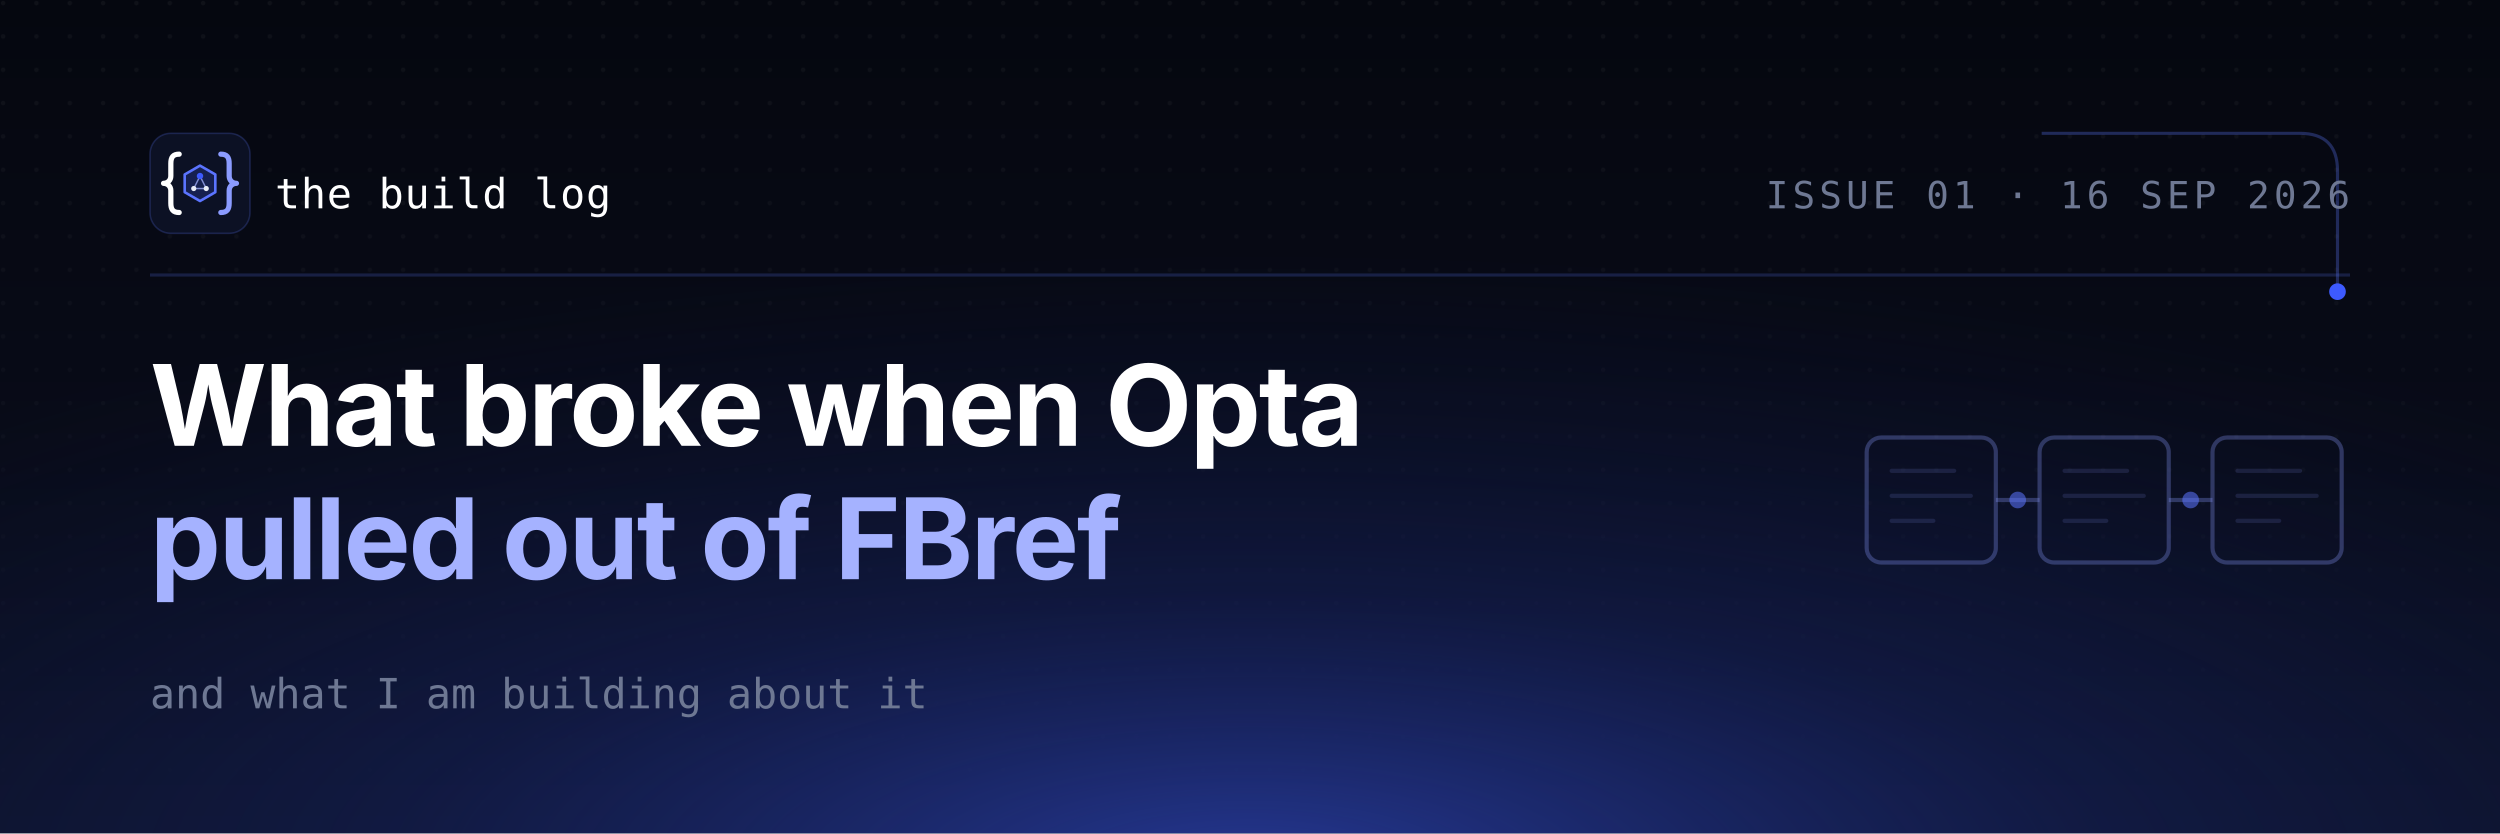
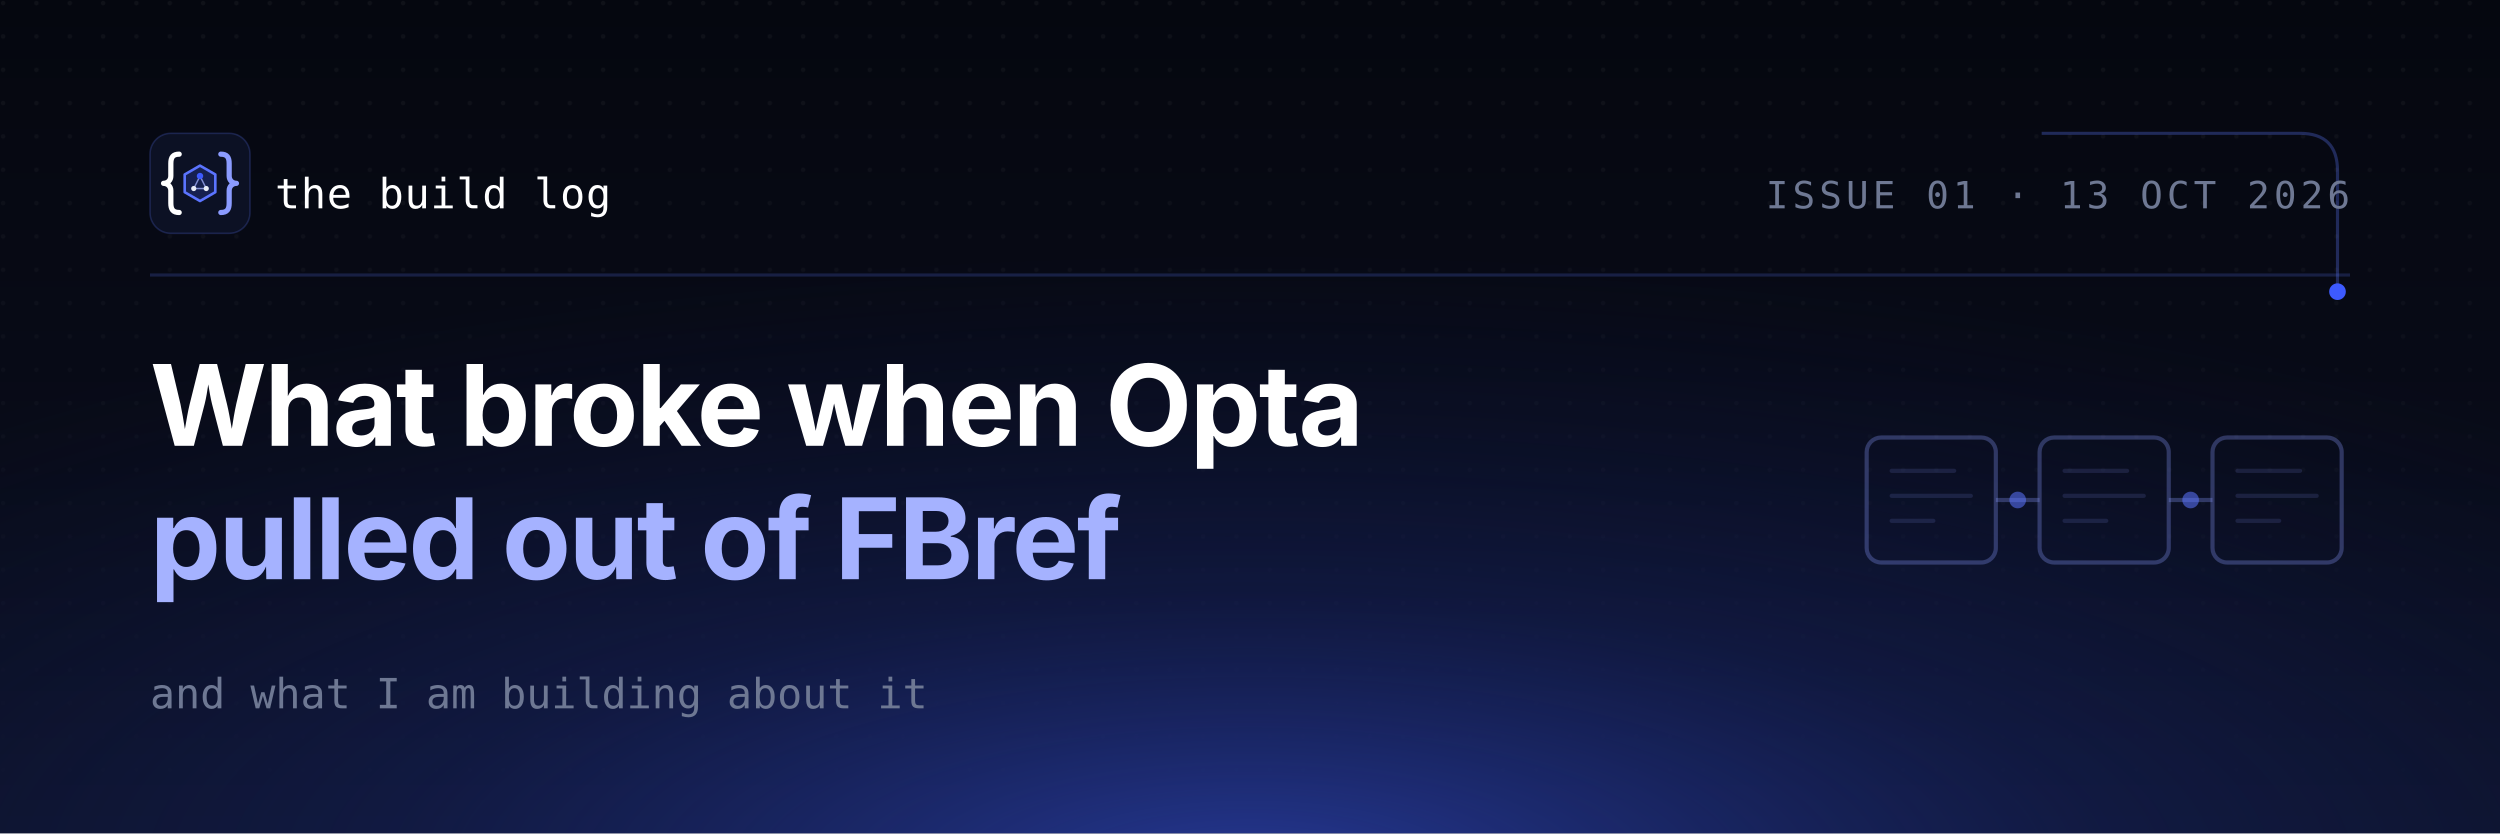
<svg xmlns="http://www.w3.org/2000/svg" viewBox="0 0 1200 400" width="1200" height="400">
  <defs>
    <linearGradient id="ground" x1="0" y1="0" x2="0" y2="1">
      <stop offset="0" stop-color="#05070F" />
      <stop offset="0.55" stop-color="#080B18" />
      <stop offset="1" stop-color="#0C1124" />
    </linearGradient>
    <radialGradient id="glow" cx="0.5" cy="1.05" r="0.75">
      <stop offset="0" stop-color="#2A3FA8" stop-opacity="0.85" />
      <stop offset="0.45" stop-color="#1B2A7A" stop-opacity="0.35" />
      <stop offset="1" stop-color="#101A4D" stop-opacity="0" />
    </radialGradient>
    <pattern id="dots" width="16" height="16" patternUnits="userSpaceOnUse">
      <circle cx="1.5" cy="1.5" r="1.1" fill="rgba(255,255,255,0.045)" />
    </pattern>
    <linearGradient id="fadeDots" x1="0" y1="0" x2="0" y2="1">
      <stop offset="0" stop-color="#fff" stop-opacity="0.9" />
      <stop offset="0.7" stop-color="#fff" stop-opacity="0.25" />
      <stop offset="1" stop-color="#fff" stop-opacity="0" />
    </linearGradient>
    <mask id="dotMask">
      <rect width="1200" height="400" fill="url(#fadeDots)" />
    </mask>
  </defs>
  <rect width="1200" height="400" fill="url(#ground)" />
  <rect width="1200" height="400" fill="url(#dots)" mask="url(#dotMask)" />
  <rect width="1200" height="400" fill="url(#glow)" />
  <g transform="translate(890,160) scale(1.0)" opacity="1.0" aria-hidden="true">
    <g fill="none" stroke="rgba(139,155,255,0.30)" stroke-width="2">
      <rect x="6" y="50" width="62" height="60" rx="7" />
      <rect x="89" y="50" width="62" height="60" rx="7" />
      <rect x="172" y="50" width="62" height="60" rx="7" />
    </g>
    <g fill="none" stroke="rgba(139,155,255,0.14)" stroke-width="2" stroke-linecap="round">
      <path d="M18 66 H48 M18 78 H56 M18 90 H38" />
      <path d="M101 66 H131 M101 78 H139 M101 90 H121" />
      <path d="M184 66 H214 M184 78 H222 M184 90 H204" />
    </g>
    <g fill="none" stroke="rgba(139,155,255,0.30)" stroke-width="2">
      <path d="M68 80 H89 M151 80 H172" />
    </g>
    <circle cx="78.5" cy="80" r="4" fill="rgba(91,116,255,0.55)" />
    <circle cx="161.5" cy="80" r="4" fill="rgba(91,116,255,0.55)" />
  </g>
  <g fill="none" stroke="rgba(93,120,255,0.3)" stroke-width="1.5">
    <path d="M980 64 L1104 64 Q1122 64 1122 82 L1122 140" />
  </g>
  <circle cx="1122" cy="140" r="4" fill="#3D5AFE" />
  <g transform="translate(72,64) scale(0.5)">
    <rect width="96" height="96" rx="20" fill="#0C1124" stroke="rgba(93,120,255,0.22)" stroke-width="1.5" />
    <g fill="none" stroke-width="5" stroke-linecap="round" stroke-linejoin="round">
      <path d="M28 20 C22 20 20 23 20 29 L20 41 C20 45 17 48 13 48 C17 48 20 51 20 55 L20 67 C20 73 22 76 28 76" stroke="#FFFFFF" />
      <path d="M68 20 C74 20 76 23 76 29 L76 41 C76 45 79 48 83 48 C79 48 76 51 76 55 L76 67 C76 73 74 76 68 76" stroke="#8B9BFF" />
    </g>
    <path d="M48 31 L62.7 39.5 L62.7 56.5 L48 65 L33.3 56.5 L33.3 39.5 Z" fill="rgba(61,90,254,0.2)" stroke="#5B74FF" stroke-width="2.5" stroke-linejoin="round" />
    <g stroke="rgba(165,178,255,0.75)" stroke-width="1.4" stroke-linecap="round">
      <path d="M48 41 L42 53 M48 41 L54 53 M42 53 L54 53" />
    </g>
    <circle cx="48" cy="41" r="3.1" fill="#3D5AFE" />
    <circle cx="42" cy="53" r="2.5" fill="#E8ECF7" />
    <circle cx="54" cy="53" r="2.5" fill="#E8ECF7" />
  </g>
  <text x="132" y="100" font-family="'JetBrains Mono','SF Mono',Menlo,Consolas,monospace" font-size="20" fill="#FFFFFF" letter-spacing="0.4">the build log</text>
-   <text x="1128" y="100" font-family="'JetBrains Mono','SF Mono',Menlo,Consolas,monospace" font-size="18" fill="#6E7893" text-anchor="end" letter-spacing="2">ISSUE 01 · 16 SEP 2026</text>
+   <text x="1128" y="100" font-family="'JetBrains Mono','SF Mono',Menlo,Consolas,monospace" font-size="18" fill="#6E7893" text-anchor="end" letter-spacing="2">ISSUE 01 · 13 OCT 2026</text>
  <line x1="72" y1="132" x2="1128" y2="132" stroke="rgba(93,120,255,0.2)" stroke-width="1.5" />
  <g font-family="Inter,-apple-system,'Segoe UI',system-ui,sans-serif" font-weight="700" font-size="54" fill="#FFFFFF" letter-spacing="-1">
    <text x="72" y="214">What broke when Opta</text>
    <text x="72" y="278" fill="#A5B2FF">pulled out of FBref</text>
  </g>
  <text x="72" y="340" font-family="'JetBrains Mono','SF Mono',Menlo,Consolas,monospace" font-size="20" fill="#6E7893">and what I am building about it</text>
</svg>
